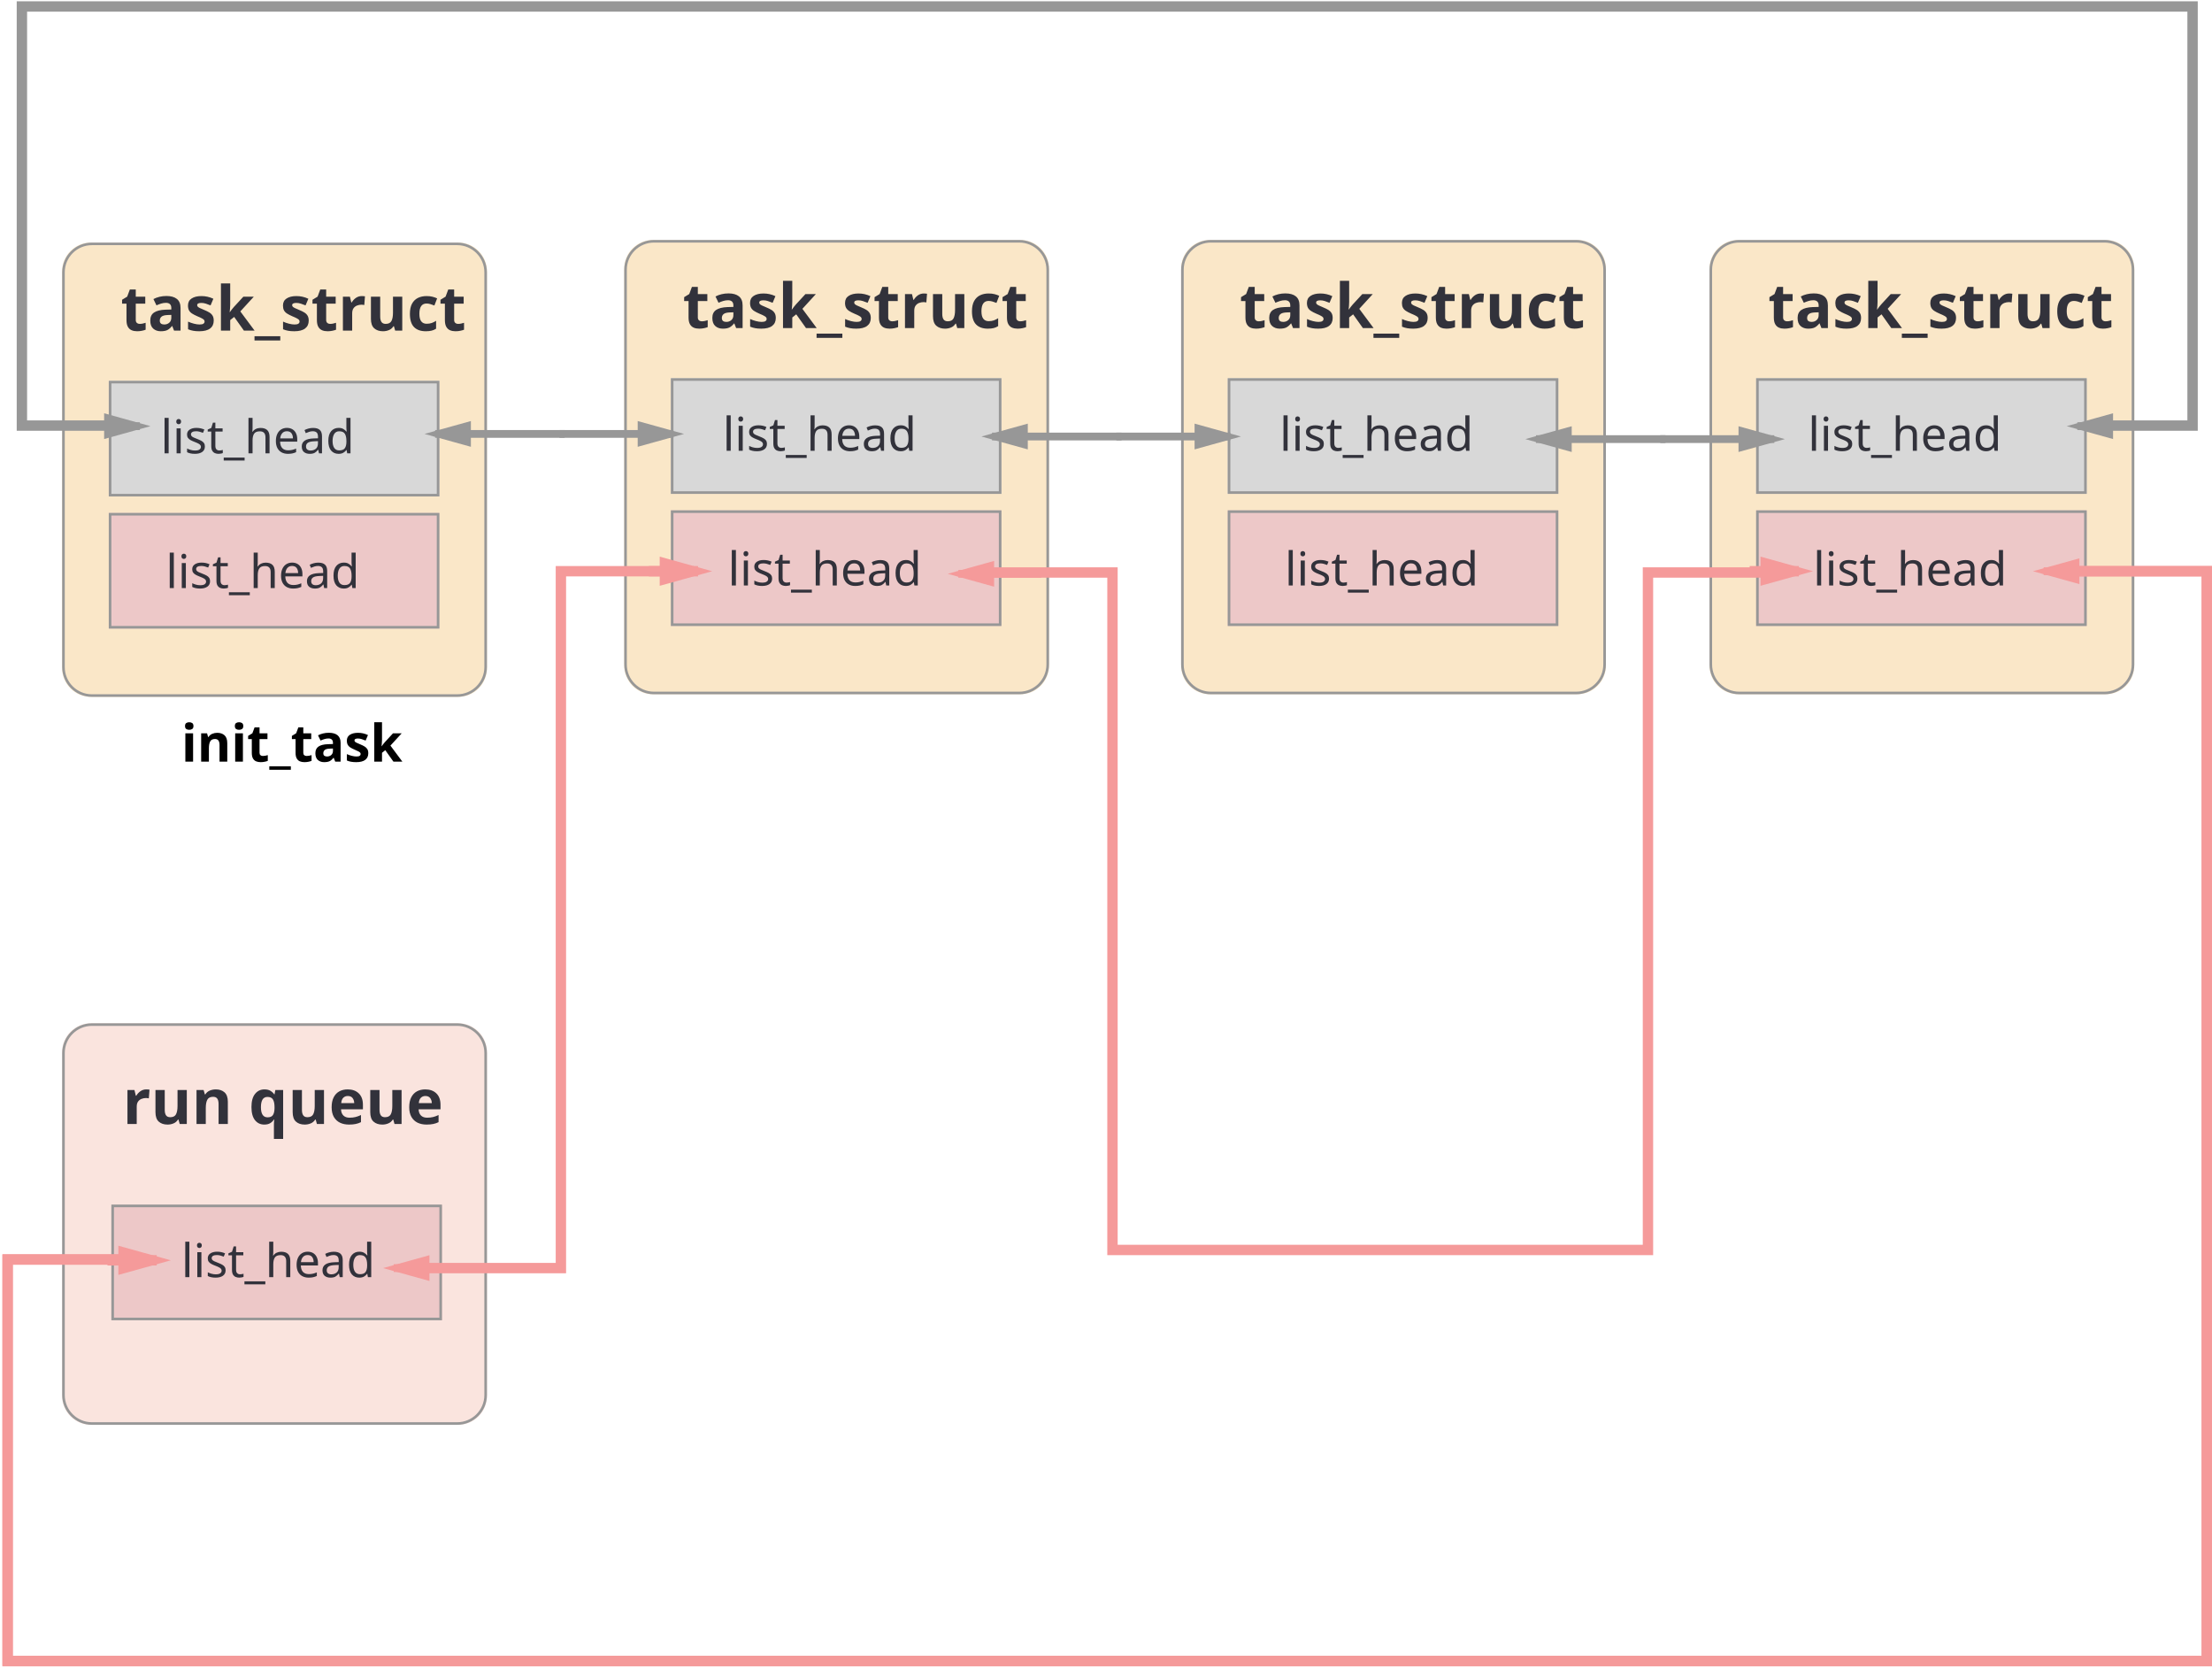
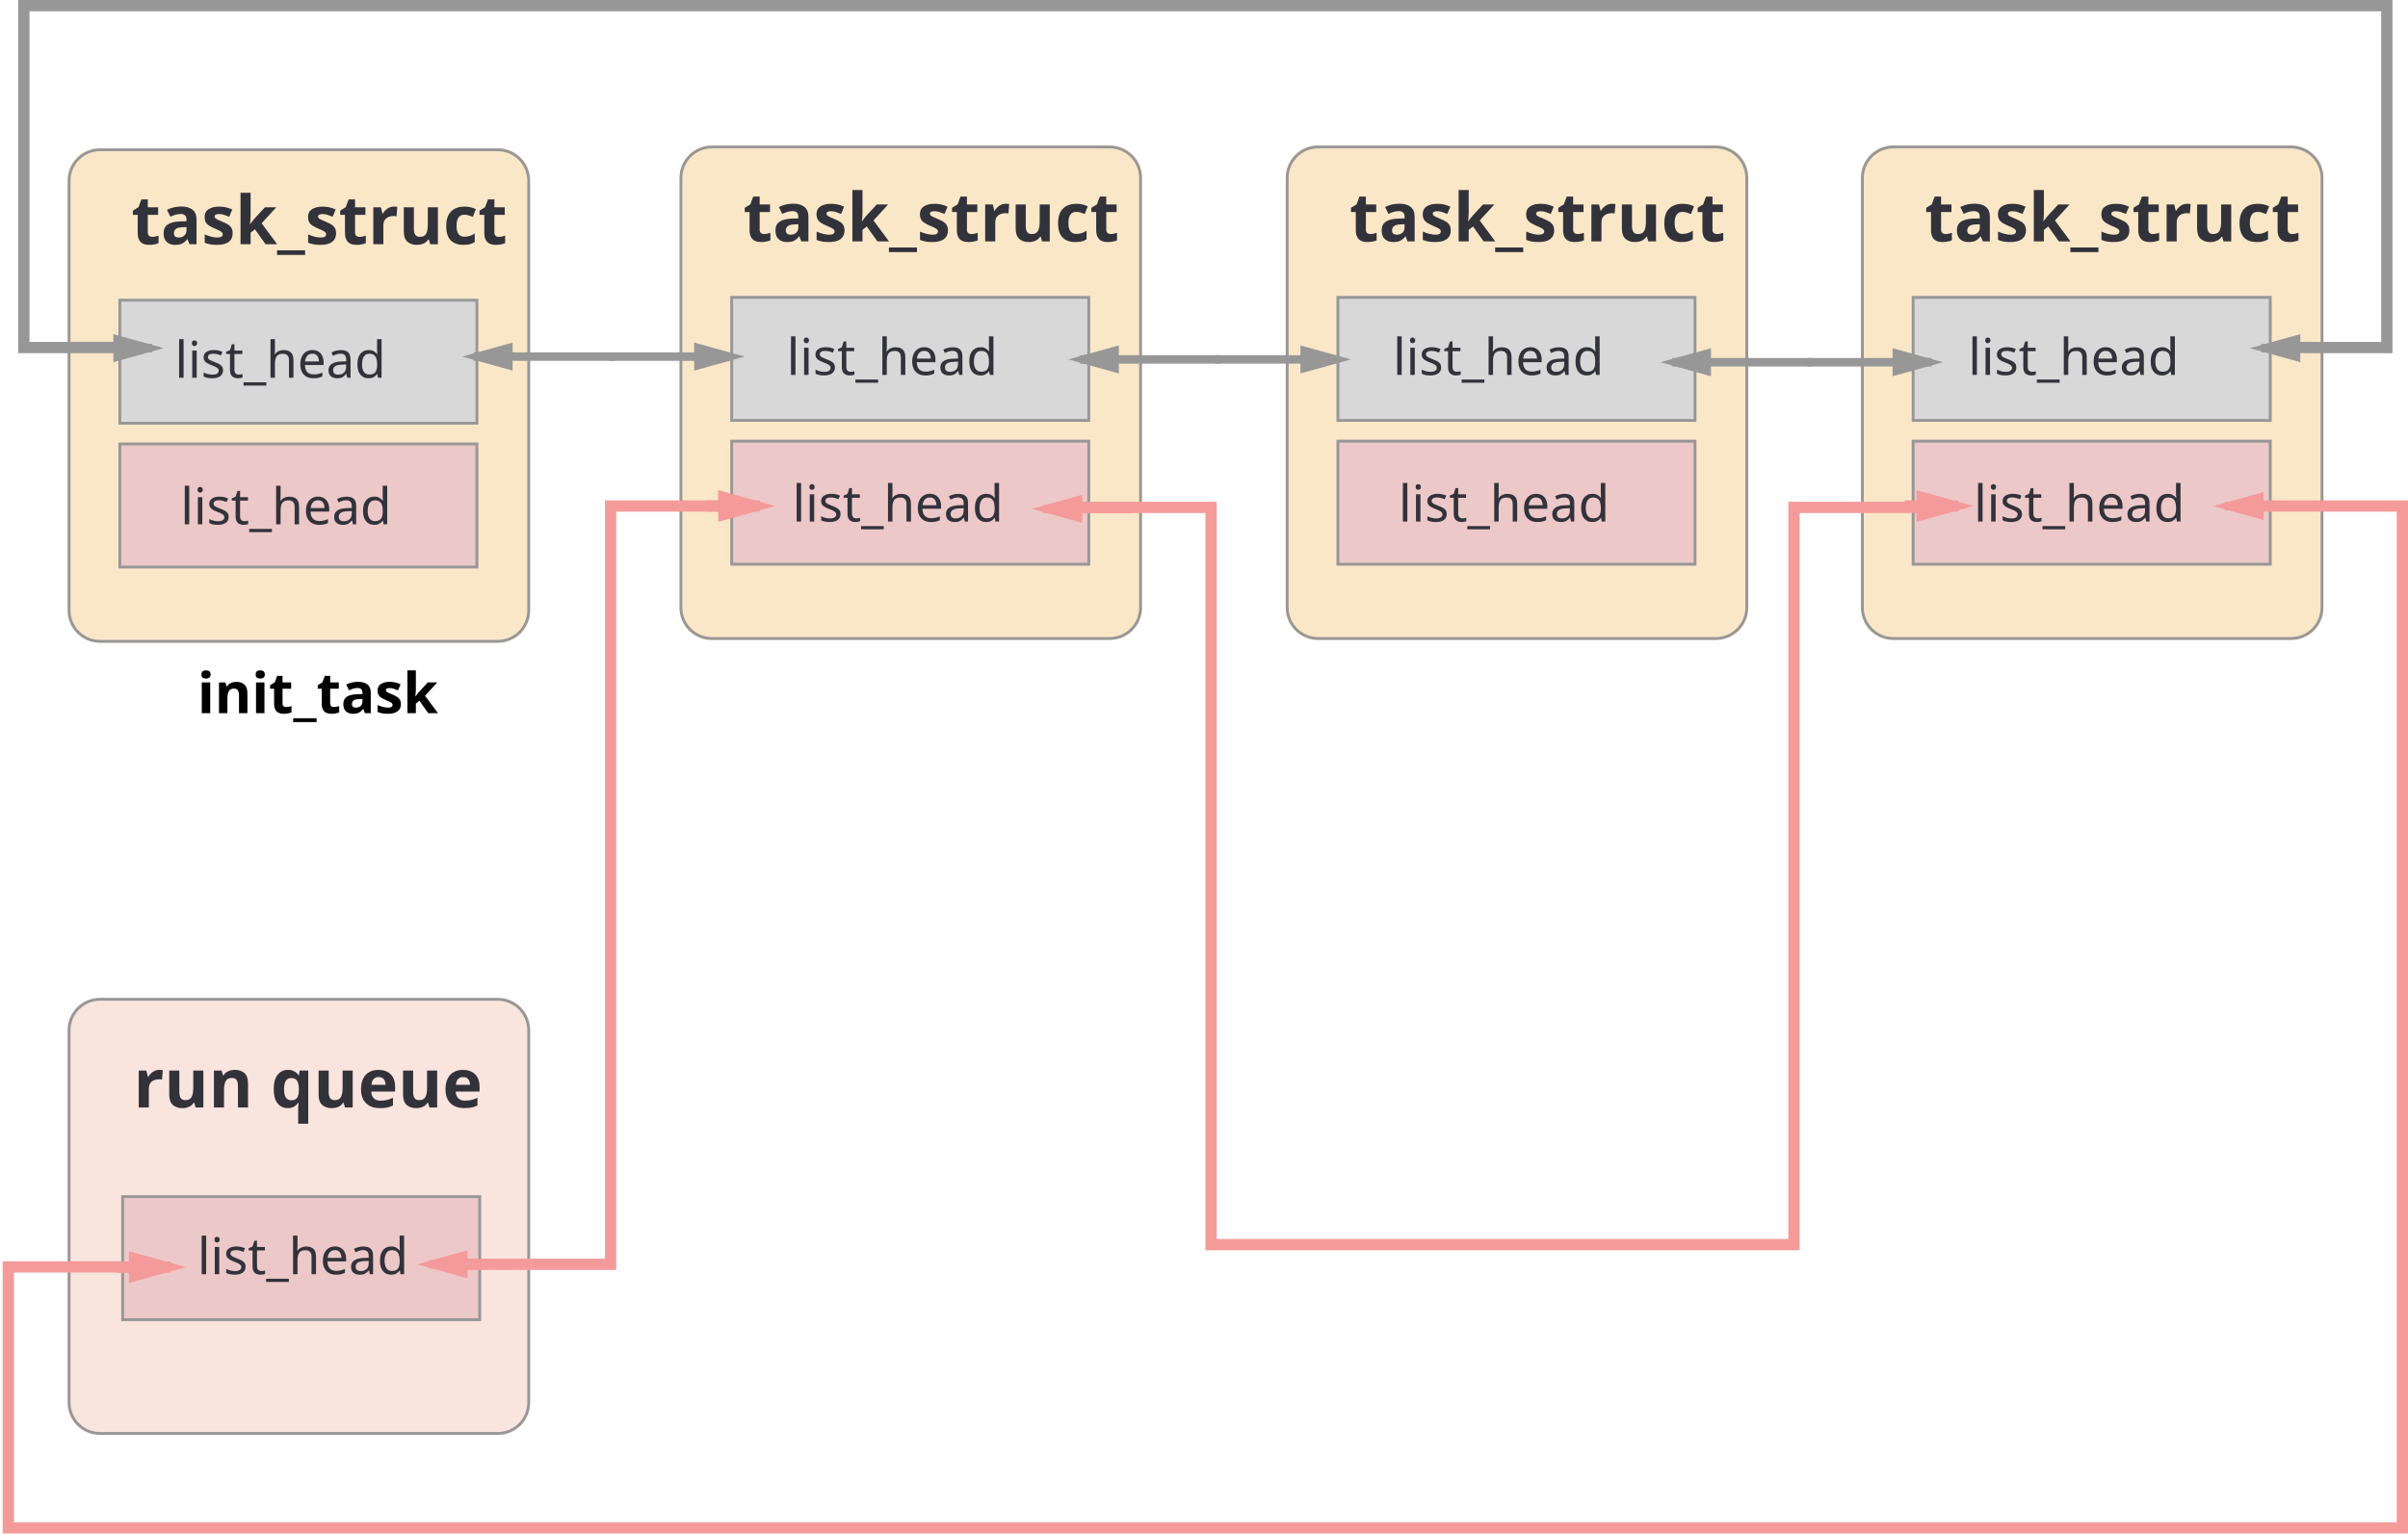
- <svg xmlns="http://www.w3.org/2000/svg" width="854px" height="644px" viewBox="0 0 854 644" version="1.1">
+ <svg xmlns="http://www.w3.org/2000/svg" width="854px" height="544px" viewBox="0 0 854 544" version="1.1">
  <defs />
  <g id="Page-1" stroke="none" stroke-width="1" fill="none" fill-rule="evenodd">
    <g id="run_queue" transform="translate(2, 2)">
      <g transform="translate(6, 0)">
-         <g id="run-queue" transform="translate(16, 393)">
+         <g id="run-queue" transform="translate(16, 352)">
          <g id="Rectangle-5">
            <g id="path-1-link" fill="#FAE4DE">
              <rect id="path-1" x="0" y="0" width="164" height="155" rx="11" />
            </g>
            <rect id="Rectangle-path" stroke="#979797" x="0.5" y="0.5" width="163" height="154" rx="11" />
          </g>
          <g id="Group" transform="translate(23, 14)" fill="#32323B" font-family="Avenir-Heavy, Avenir" font-size="24" font-weight="600">
            <text id="run-queue">
              <tspan x="0.331" y="24.869">run queue</tspan>
            </text>
          </g>
          <g id="Group-26" transform="translate(19, 70)">
            <g id="Rectangle-6">
              <g id="path-2-link" fill="#EDC8C8">
                <rect id="path-2" x="0" y="0" width="127.632" height="44.639" />
              </g>
              <rect id="Rectangle-path" stroke="#979797" x="0.5" y="0.5" width="126.632" height="43.639" />
            </g>
            <text id="list_head" fill="#32323B" font-family="Avenir-Light, Avenir" font-size="18" font-weight="300">
              <tspan x="27" y="28">list_head</tspan>
            </text>
          </g>
        </g>
        <g id="Group-12">
-           <g id="task-struct3" transform="translate(16, 91)">
+           <g id="task-struct3" transform="translate(16, 50)">
            <g id="Rectangle-5">
              <g id="path-4-link" fill="#FAE7C8">
                <rect id="path-4" x="0" y="0.633" width="164" height="175.367" rx="11" />
              </g>
              <rect id="Rectangle-path" stroke="#979797" x="0.5" y="1.133" width="163" height="174.367" rx="11" />
            </g>
            <g id="Group-25" transform="translate(18, 54)">
              <g id="Rectangle-6">
                <g id="path-5-link" fill="#D8D8D8">
                  <rect id="path-5" x="0" y="0" width="127.632" height="44.639" />
                </g>
                <rect id="Rectangle-path" stroke="#979797" x="0.5" y="0.5" width="126.632" height="43.639" />
              </g>
              <g id="list_head" transform="translate(20, 10)" fill="#32323B" font-family="Avenir-Book, Avenir" font-size="18" font-weight="normal">
                <text>
                  <tspan x="0" y="18">list_head</tspan>
                </text>
              </g>
            </g>
            <g id="task-struct" transform="translate(22, 10)" fill="#32323B" font-family="Avenir-Heavy, Avenir" font-size="24" font-weight="600">
              <text id="task_struct">
                <tspan x="0.586" y="24.633">task_struct</tspan>
              </text>
            </g>
            <g id="Group-26" transform="translate(18, 105)">
              <g id="Rectangle-6">
                <g id="path-7-link" fill="#EDC8C8">
                  <rect id="path-7" x="0" y="0" width="127.632" height="44.639" />
                </g>
                <rect id="Rectangle-path" stroke="#979797" x="0.5" y="0.5" width="126.632" height="43.639" />
              </g>
            </g>
            <g id="list_head" transform="translate(40, 116)" fill="#32323B" font-family="Avenir-Light, Avenir" font-size="18" font-weight="300">
              <text>
                <tspan x="0" y="18">list_head</tspan>
              </text>
            </g>
          </g>
-           <g id="task-struct3" transform="translate(233, 90)">
+           <g id="task-struct3" transform="translate(233, 49)">
            <g id="Rectangle-5">
              <g id="path-9-link" fill="#FAE7C8">
                <rect id="path-9" x="0" y="0.633" width="164" height="175.367" rx="11" />
              </g>
              <rect id="Rectangle-path" stroke="#979797" x="0.5" y="1.133" width="163" height="174.367" rx="11" />
            </g>
            <g id="Group-25" transform="translate(18, 54)">
              <g id="Rectangle-6">
                <g id="path-10-link" fill="#D8D8D8">
                  <rect id="path-10" x="0" y="0" width="127.632" height="44.639" />
                </g>
                <rect id="Rectangle-path" stroke="#979797" x="0.5" y="0.5" width="126.632" height="43.639" />
              </g>
              <g id="list_head" transform="translate(20, 10)" fill="#32323B" font-family="Avenir-Book, Avenir" font-size="18" font-weight="normal">
                <text>
                  <tspan x="0" y="18">list_head</tspan>
                </text>
              </g>
            </g>
            <g id="task-struct" transform="translate(22, 10)" fill="#32323B" font-family="Avenir-Heavy, Avenir" font-size="24" font-weight="600">
              <text id="task_struct">
                <tspan x="0.586" y="24.633">task_struct</tspan>
              </text>
            </g>
            <g id="Group-26" transform="translate(18, 105)">
              <g id="Rectangle-6">
                <g id="path-12-link" fill="#EDC8C8">
                  <rect id="path-12" x="0" y="0" width="127.632" height="44.639" />
                </g>
                <rect id="Rectangle-path" stroke="#979797" x="0.5" y="0.5" width="126.632" height="43.639" />
              </g>
            </g>
            <g id="list_head" transform="translate(40, 116)" fill="#32323B" font-family="Avenir-Light, Avenir" font-size="18" font-weight="300">
              <text>
                <tspan x="0" y="18">list_head</tspan>
              </text>
            </g>
          </g>
-           <g id="task-struct3" transform="translate(448, 90)">
+           <g id="task-struct3" transform="translate(448, 49)">
            <g id="Rectangle-5">
              <g id="path-14-link" fill="#FAE7C8">
                <rect id="path-14" x="0" y="0.633" width="164" height="175.367" rx="11" />
              </g>
              <rect id="Rectangle-path" stroke="#979797" x="0.5" y="1.133" width="163" height="174.367" rx="11" />
            </g>
            <g id="Group-25" transform="translate(18, 54)">
              <g id="Rectangle-6">
                <g id="path-15-link" fill="#D8D8D8">
                  <rect id="path-15" x="0" y="0" width="127.632" height="44.639" />
                </g>
                <rect id="Rectangle-path" stroke="#979797" x="0.5" y="0.5" width="126.632" height="43.639" />
              </g>
              <g id="list_head" transform="translate(20, 10)" fill="#32323B" font-family="Avenir-Book, Avenir" font-size="18" font-weight="normal">
                <text>
                  <tspan x="0" y="18">list_head</tspan>
                </text>
              </g>
            </g>
            <g id="task-struct" transform="translate(22, 10)" fill="#32323B" font-family="Avenir-Heavy, Avenir" font-size="24" font-weight="600">
              <text id="task_struct">
                <tspan x="0.586" y="24.633">task_struct</tspan>
              </text>
            </g>
            <g id="Group-26" transform="translate(18, 105)">
              <g id="Rectangle-6">
                <g id="path-17-link" fill="#EDC8C8">
                  <rect id="path-17" x="0" y="0" width="127.632" height="44.639" />
                </g>
                <rect id="Rectangle-path" stroke="#979797" x="0.5" y="0.5" width="126.632" height="43.639" />
              </g>
            </g>
            <g id="list_head" transform="translate(40, 116)" fill="#32323B" font-family="Avenir-Light, Avenir" font-size="18" font-weight="300">
              <text>
                <tspan x="0" y="18">list_head</tspan>
              </text>
            </g>
          </g>
-           <g id="task-struct3" transform="translate(652, 90)">
+           <g id="task-struct3" transform="translate(652, 49)">
            <g id="Rectangle-5">
              <g id="path-14-link" fill="#FAE7C8">
                <rect id="path-14" x="0" y="0.633" width="164" height="175.367" rx="11" />
              </g>
              <rect id="Rectangle-path" stroke="#979797" x="0.5" y="1.133" width="163" height="174.367" rx="11" />
            </g>
            <g id="Group-25" transform="translate(18, 54)">
              <g id="Rectangle-6">
                <g id="path-15-link" fill="#D8D8D8">
                  <rect id="path-15" x="0" y="0" width="127.632" height="44.639" />
                </g>
                <rect id="Rectangle-path" stroke="#979797" x="0.5" y="0.5" width="126.632" height="43.639" />
              </g>
              <g id="list_head" transform="translate(20, 10)" fill="#32323B" font-family="Avenir-Book, Avenir" font-size="18" font-weight="normal">
                <text>
                  <tspan x="0" y="18">list_head</tspan>
                </text>
              </g>
            </g>
            <g id="task-struct" transform="translate(22, 10)" fill="#32323B" font-family="Avenir-Heavy, Avenir" font-size="24" font-weight="600">
              <text id="task_struct">
                <tspan x="0.586" y="24.633">task_struct</tspan>
              </text>
            </g>
            <g id="Group-26" transform="translate(18, 105)">
              <g id="Rectangle-6">
                <g id="path-17-link" fill="#EDC8C8">
                  <rect id="path-17" x="0" y="0" width="127.632" height="44.639" />
                </g>
                <rect id="Rectangle-path" stroke="#979797" x="0.5" y="0.5" width="126.632" height="43.639" />
              </g>
            </g>
            <g id="list_head" transform="translate(40, 116)" fill="#32323B" font-family="Avenir-Light, Avenir" font-size="18" font-weight="300">
              <text>
                <tspan x="0" y="18">list_head</tspan>
              </text>
            </g>
          </g>
-           <polyline id="Line-2" stroke="#979797" stroke-width="4" stroke-linecap="square" points="30.98 162.281 0.453 162.281 0.453 0.5 838.5 0.5 838.5 162.281 804.355 162.281" />
-           <path d="M23.5,162.5 L44.5,162.5" id="Line-3" stroke="#979797" stroke-width="3" stroke-linecap="square" />
-           <path id="Line-3-decoration-1" d="M44.5,162.5 L33.7,159.5 L33.7,165.5 L44.5,162.5 Z" stroke="#979797" stroke-width="3" stroke-linecap="square" />
-           <path d="M807.5,162.5 L795.5,162.5" id="Line-4" stroke="#979797" stroke-width="3" stroke-linecap="square" />
-           <path id="Line-4-decoration-1" d="M795.5,162.5 L806.3,165.5 L806.3,159.5 L795.5,162.5 Z" stroke="#979797" stroke-width="3" stroke-linecap="square" />
+           <polyline id="Line-2" stroke="#979797" stroke-width="4" stroke-linecap="square" points="30.98 121.281 0.453 121.281 0.453 0 838.5 2.52467318e-15 838.5 121.281 804.355 121.281" />
+           <path d="M23.5,121.5 L44.5,121.5" id="Line-3" stroke="#979797" stroke-width="3" stroke-linecap="square" />
+           <path id="Line-3-decoration-1" d="M44.5,121.5 L33.7,118.5 L33.7,124.5 L44.5,121.5 Z" stroke="#979797" stroke-width="3" stroke-linecap="square" />
+           <path d="M807.5,121.5 L795.5,121.5" id="Line-4" stroke="#979797" stroke-width="3" stroke-linecap="square" />
+           <path id="Line-4-decoration-1" d="M795.5,121.5 L806.3,124.5 L806.3,118.5 L795.5,121.5 Z" stroke="#979797" stroke-width="3" stroke-linecap="square" />
        </g>
      </g>
-       <polyline id="Line-6" stroke="#F59A9A" stroke-width="4" stroke-linecap="square" points="793.5 218.5 850 218.5 850 639.16 0.941 639.16 0.941 484.191 49.469 484.191" />
-       <path d="M250.5,218.5 L265.5,218.5" id="Line-8" stroke="#F59A9A" stroke-width="4" stroke-linecap="square" />
-       <path id="Line-8-decoration-1" d="M265.5,218.5 L254.7,215.5 L254.7,221.5 L265.5,218.5 Z" stroke="#F59A9A" stroke-width="4" stroke-linecap="square" />
-       <polyline id="Line-5" stroke="#F59A9A" stroke-width="4" stroke-linecap="square" points="253.703 218.5 214.55 218.5 214.55 487.5 163.703 487.5" />
-       <g id="Group-2" transform="translate(167, 164)" stroke="#979797" stroke-linecap="square" stroke-width="3">
+       <polyline id="Line-6" stroke="#F59A9A" stroke-width="4" stroke-linecap="square" points="793.5 177.5 850 177.5 850 540 0.941 540 0.941 447.422 39.527 447.422" />
+       <path d="M250.5,177.5 L265.5,177.5" id="Line-8" stroke="#F59A9A" stroke-width="4" stroke-linecap="square" />
+       <path id="Line-8-decoration-1" d="M265.5,177.5 L254.7,174.5 L254.7,180.5 L265.5,177.5 Z" stroke="#F59A9A" stroke-width="4" stroke-linecap="square" />
+       <polyline id="Line-5" stroke="#F59A9A" stroke-width="4" stroke-linecap="square" points="253.703 177.5 214.55 177.5 214.55 446.5 163.703 446.5" />
+       <g id="Group-2" transform="translate(167, 123)" stroke="#979797" stroke-linecap="square" stroke-width="3">
        <path d="M48.5,1.5 L89.5,1.5" id="Line" />
        <path id="Line-decoration-1" d="M89.5,1.5 L78.7,-1.5 L78.7,4.5 L89.5,1.5 Z" />
        <path d="M47.5,1.5 L0.5,1.5" id="Line" />
        <path id="Line-decoration-1" d="M0.5,1.5 L11.3,4.5 L11.3,-1.5 L0.5,1.5 Z" />
      </g>
-       <g id="Group-2" transform="translate(382, 165)" stroke="#979797" stroke-linecap="square" stroke-width="3">
+       <g id="Group-2" transform="translate(382, 124)" stroke="#979797" stroke-linecap="square" stroke-width="3">
        <path d="M48.5,1.5 L89.5,1.5" id="Line" />
        <path id="Line-decoration-1" d="M89.5,1.5 L78.7,-1.5 L78.7,4.5 L89.5,1.5 Z" />
        <path d="M47.5,1.5 L0.5,1.5" id="Line" />
        <path id="Line-decoration-1" d="M0.5,1.5 L11.3,4.5 L11.3,-1.5 L0.5,1.5 Z" />
      </g>
-       <g id="Group-2" transform="translate(592, 166)" stroke="#979797" stroke-linecap="square" stroke-width="3">
+       <g id="Group-2" transform="translate(592, 125)" stroke="#979797" stroke-linecap="square" stroke-width="3">
        <path d="M48.5,1.5 L89.5,1.5" id="Line" />
        <path id="Line-decoration-1" d="M89.5,1.5 L78.7,-1.5 L78.7,4.5 L89.5,1.5 Z" />
        <path d="M47.5,1.5 L0.5,1.5" id="Line" />
        <path id="Line-decoration-1" d="M0.5,1.5 L11.3,4.5 L11.3,-1.5 L0.5,1.5 Z" />
      </g>
-       <polyline id="Line-7" stroke="#F59A9A" stroke-width="4" stroke-linecap="square" points="382.5 218.992 427.5 218.992 427.5 480.504 634.238 480.504 634.238 218.992 684.121 218.992" />
-       <path d="M41.5,484.5 L56.5,484.5" id="Line-8" stroke="#F59A9A" stroke-width="4" stroke-linecap="square" />
-       <path id="Line-8-decoration-1" d="M56.5,484.5 L45.7,481.5 L45.7,487.5 L56.5,484.5 Z" stroke="#F59A9A" stroke-width="4" stroke-linecap="square" />
-       <path d="M675.5,218.5 L690.5,218.5" id="Line-8" stroke="#F59A9A" stroke-width="4" stroke-linecap="square" />
-       <path id="Line-8-decoration-1" d="M690.5,218.5 L679.7,215.5 L679.7,221.5 L690.5,218.5 Z" stroke="#F59A9A" stroke-width="4" stroke-linecap="square" />
-       <path d="M398.5,219.5 L369.5,219.5" id="Line-9" stroke="#F59A9A" stroke-width="3" stroke-linecap="square" />
-       <path id="Line-9-decoration-1" d="M369.5,219.5 L380.3,222.5 L380.3,216.5 L369.5,219.5 Z" stroke="#F59A9A" stroke-width="3" stroke-linecap="square" />
-       <path d="M180.5,487.5 L151.5,487.5" id="Line-9" stroke="#F59A9A" stroke-width="3" stroke-linecap="square" />
-       <path id="Line-9-decoration-1" d="M151.5,487.5 L162.3,490.5 L162.3,484.5 L151.5,487.5 Z" stroke="#F59A9A" stroke-width="3" stroke-linecap="square" />
-       <path d="M817.5,218.5 L788.5,218.5" id="Line-9" stroke="#F59A9A" stroke-width="3" stroke-linecap="square" />
-       <path id="Line-9-decoration-1" d="M788.5,218.5 L799.3,221.5 L799.3,215.5 L788.5,218.5 Z" stroke="#F59A9A" stroke-width="3" stroke-linecap="square" />
-       <polyline id="Line-6" stroke="#F59A9A" stroke-width="4" stroke-linecap="square" points="793.5 218.5 850 218.5 850 639.16 0.941 639.16 0.941 484.191 49.469 484.191" />
+       <polyline id="Line-7" stroke="#F59A9A" stroke-width="4" stroke-linecap="square" points="382.5 177.992 427.5 177.992 427.5 439.504 634.238 439.504 634.238 177.992 684.121 177.992" />
+       <path d="M41.5,447.5 L56.5,447.5" id="Line-8" stroke="#F59A9A" stroke-width="4" stroke-linecap="square" />
+       <path id="Line-8-decoration-1" d="M56.5,447.5 L45.7,444.5 L45.7,450.5 L56.5,447.5 Z" stroke="#F59A9A" stroke-width="4" stroke-linecap="square" />
+       <path d="M675.5,177.5 L690.5,177.5" id="Line-8" stroke="#F59A9A" stroke-width="4" stroke-linecap="square" />
+       <path id="Line-8-decoration-1" d="M690.5,177.5 L679.7,174.5 L679.7,180.5 L690.5,177.5 Z" stroke="#F59A9A" stroke-width="4" stroke-linecap="square" />
+       <path d="M398.5,178.5 L369.5,178.5" id="Line-9" stroke="#F59A9A" stroke-width="3" stroke-linecap="square" />
+       <path id="Line-9-decoration-1" d="M369.5,178.5 L380.3,181.5 L380.3,175.5 L369.5,178.5 Z" stroke="#F59A9A" stroke-width="3" stroke-linecap="square" />
+       <path d="M180.5,446.5 L151.5,446.5" id="Line-9" stroke="#F59A9A" stroke-width="3" stroke-linecap="square" />
+       <path id="Line-9-decoration-1" d="M151.5,446.5 L162.3,449.5 L162.3,443.5 L151.5,446.5 Z" stroke="#F59A9A" stroke-width="3" stroke-linecap="square" />
+       <path d="M817.5,177.5 L788.5,177.5" id="Line-9" stroke="#F59A9A" stroke-width="3" stroke-linecap="square" />
+       <path id="Line-9-decoration-1" d="M788.5,177.5 L799.3,180.5 L799.3,174.5 L788.5,177.5 Z" stroke="#F59A9A" stroke-width="3" stroke-linecap="square" />
      <text id="init_task" font-family="Avenir-Heavy, Avenir" font-size="20" font-weight="600" fill="#000000">
-         <tspan x="68" y="292">init_task</tspan>
+         <tspan x="68" y="251">init_task</tspan>
      </text>
    </g>
  </g>
</svg>
